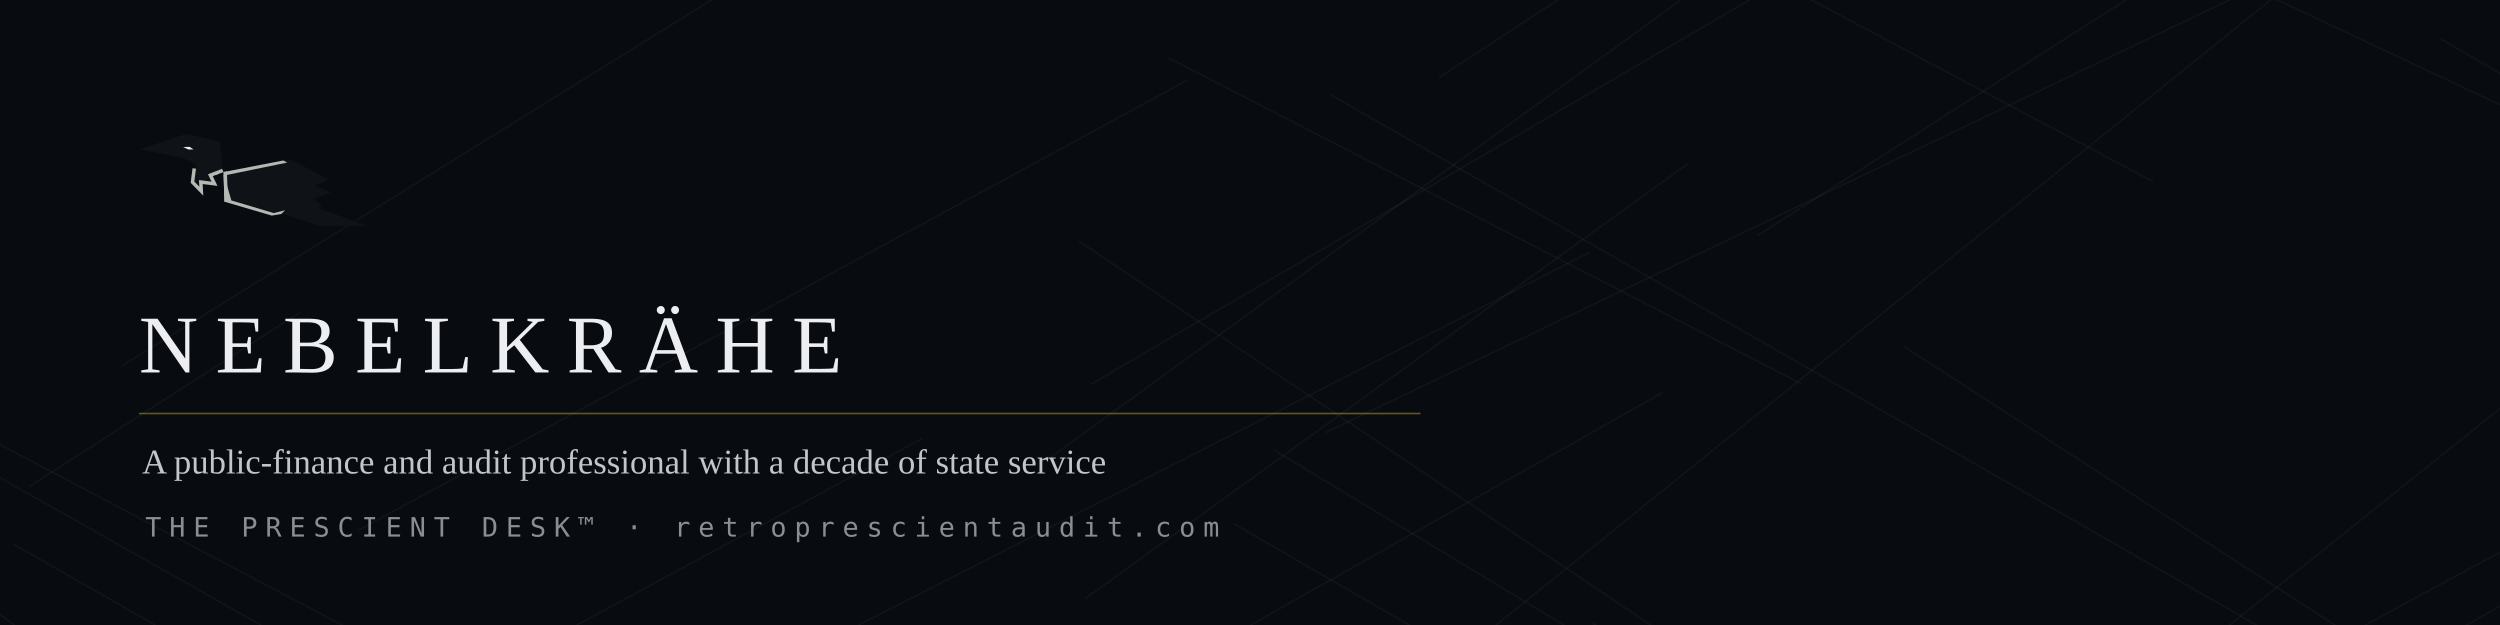
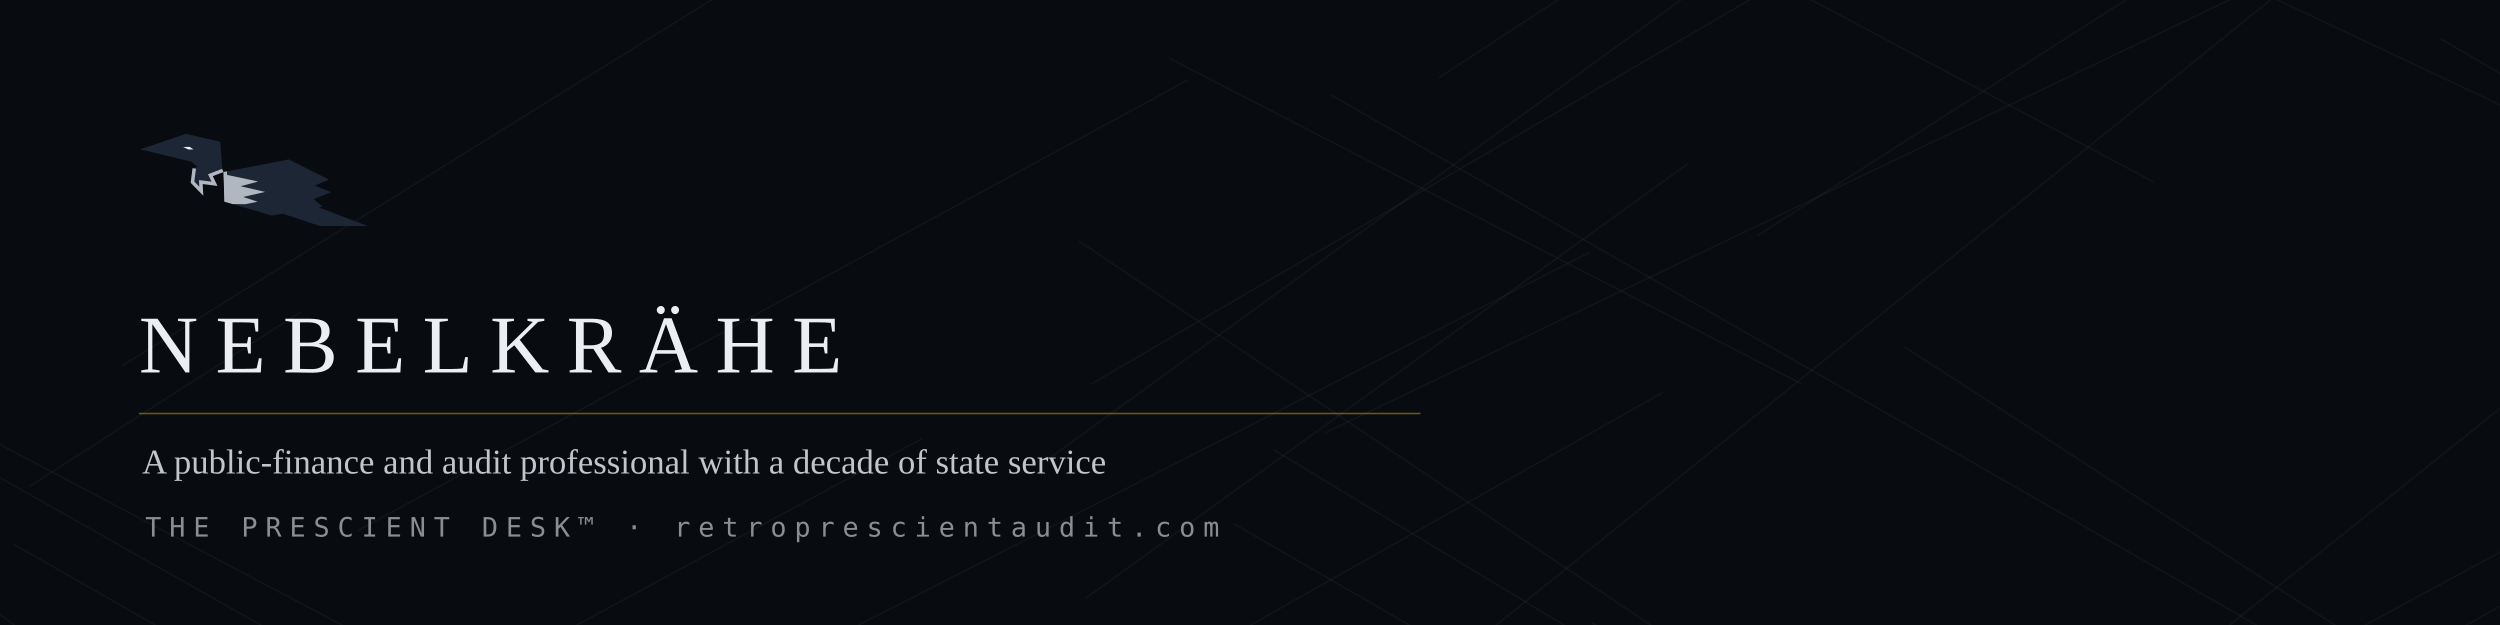
<svg xmlns="http://www.w3.org/2000/svg" viewBox="0 0 1584 396" width="1584" height="396">
  <rect width="1584" height="396" fill="#080B0F" />
  <g stroke="#b9c6d4" stroke-opacity="0.055" stroke-width=".9" stroke-linecap="square">
    <line x1="1545" y1="406" x2="2151" y2="65" />
    <line x1="1720" y1="170" x2="2121" y2="456" />
    <line x1="1009" y1="395" x2="1235" y2="502" />
    <line x1="741" y1="37" x2="1141" y2="243" />
    <line x1="347" y1="406" x2="584" y2="278" />
    <line x1="9" y1="345" x2="312" y2="518" />
    <line x1="19" y1="308" x2="190" y2="198" />
    <line x1="875" y1="455" x2="1441" y2="-2" />
    <line x1="-115" y1="221" x2="537" y2="565" />
    <line x1="1207" y1="220" x2="1631" y2="494" />
    <line x1="227" y1="336" x2="752" y2="51" />
    <line x1="1404" y1="403" x2="1776" y2="105" />
    <line x1="77" y1="232" x2="549" y2="-61" />
    <line x1="692" y1="243" x2="1129" y2="-12" />
    <line x1="807" y1="285" x2="1355" y2="616" />
    <line x1="1547" y1="25" x2="2268" y2="443" />
    <line x1="-102" y1="439" x2="418" y2="718" />
    <line x1="1482" y1="405" x2="1682" y2="297" />
    <line x1="1318" y1="-59" x2="1617" y2="82" />
    <line x1="684" y1="153" x2="1430" y2="654" />
    <line x1="688" y1="379" x2="1069" y2="104" />
    <line x1="840" y1="274" x2="1638" y2="-108" />
    <line x1="-18" y1="376" x2="403" y2="689" />
    <line x1="912" y1="49" x2="1533" y2="-357" />
    <line x1="1634" y1="77" x2="1863" y2="214" />
    <line x1="1097" y1="-27" x2="1364" y2="115" />
    <line x1="843" y1="60" x2="1599" y2="493" />
    <line x1="741" y1="425" x2="1053" y2="249" />
    <line x1="664" y1="291" x2="1233" y2="-122" />
    <line x1="1114" y1="149" x2="1700" y2="-226" />
    <line x1="782" y1="332" x2="1459" y2="723" />
    <line x1="544" y1="396" x2="1007" y2="160" />
    <line x1="1653" y1="16" x2="2045" y2="-210" />
    <line x1="-26" y1="288" x2="413" y2="536" />
  </g>
  <g transform="translate(88,84) scale(0.2)">
    <defs>
      <clipPath id="cli">
-         <path d="M149 4 L258 29 L264 116 L268 125 L475 85 L486 88 L602 149 L557 168 L609 189 L553 211 L582 234 L570 237 L571 240 L725 296 L573 296 L456 257 L421 263 L271 219 L268 125 L234 138 L249 169 L202 163 L204 200 L164 159 L170 113 L186 109 L185 106 L165 92 L137 80 L4 53 Z" />
+         <path d="M149 4 L258 29 L264 116 L268 125 L475 85 L602 149 L557 168 L609 189 L553 211 L582 234 L570 237 L725 296 L573 296 L456 257 L421 263 L271 219 L268 125 L234 138 L249 169 L202 163 L204 200 L164 159 L170 113 L186 109 L165 92 L4 53 Z" />
      </clipPath>
    </defs>
-     <path d="M149 4 L258 29 L264 116 L268 125 L475 85 L486 88 L602 149 L557 168 L609 189 L553 211 L582 234 L570 237 L571 240 L725 296 L573 296 L456 257 L421 263 L271 219 L268 125 L234 138 L249 169 L202 163 L204 200 L164 159 L170 113 L186 109 L185 106 L165 92 L137 80 L4 53 Z" fill="#0f1216" />
+     <path d="M149 4 L258 29 L264 116 L268 125 L475 85 L602 149 L557 168 L609 189 L553 211 L582 234 L570 237 L725 296 L573 296 L456 257 L421 263 L271 219 L268 125 L234 138 L249 169 L202 163 L204 200 L164 159 L170 113 L186 109 L165 92 L4 53 Z" fill="#1c2635" />
    <g clip-path="url(#cli)">
-       <path d="M386 51 L470 95 L270 136 L267 102 L386 51 Z" fill="#b3b9b3" />
-       <path d="M242 127 L269 132 L293 215 L427 255 L463 246 L441 268 L314 280 L236 207 L238 169 L252 173 L242 127 Z" fill="#b3b9b3" />
-       <path d="M271 219 L268 125 L234 138 L249 169 L202 163 L204 200 L164 159 L170 113" fill="none" stroke="#b3b9b3" stroke-width="22" stroke-linejoin="miter" />
+       <path d="M269 132 L378 155 L322 170 L400 188 L330 204 L376 219 L336 227 L272 226 Z" fill="#b0b7c0" />
+       <path d="M271 219 L268 125 L234 138 L249 169 L202 163 L204 200 L164 159 L170 113" fill="none" stroke="#b0b7c0" stroke-width="22" stroke-linejoin="miter" />
    </g>
    <path d="M139.9 45.7 L160.5 45.3 L173.1 53.3 L156.6 53.5 Z" fill="#eef1f5" />
  </g>
  <text x="88" y="236" font-family="'Cinzel','Trajan Pro',Georgia,'Times New Roman',serif" font-size="52" letter-spacing="11.0" fill="#eceef1" fill-opacity="1.0" text-anchor="start">NEBELKRÄHE</text>
  <line x1="88" y1="262" x2="900" y2="262" stroke="#c9a227" stroke-opacity="0.5" />
  <text x="90" y="300" font-family="'Cinzel','Trajan Pro',Georgia,'Times New Roman',serif" font-size="22" letter-spacing="0.0" fill="#c2c6cb" fill-opacity="1.0" text-anchor="start">A public-finance and audit professional with a decade of state service</text>
  <text x="92" y="340" font-family="ui-monospace,Menlo,Consolas,monospace" font-size="17" letter-spacing="5.0" fill="#8b8d92" fill-opacity="1.0" text-anchor="start">THE PRESCIENT DESK™   ·   retroprescientaudit.com</text>
</svg>
